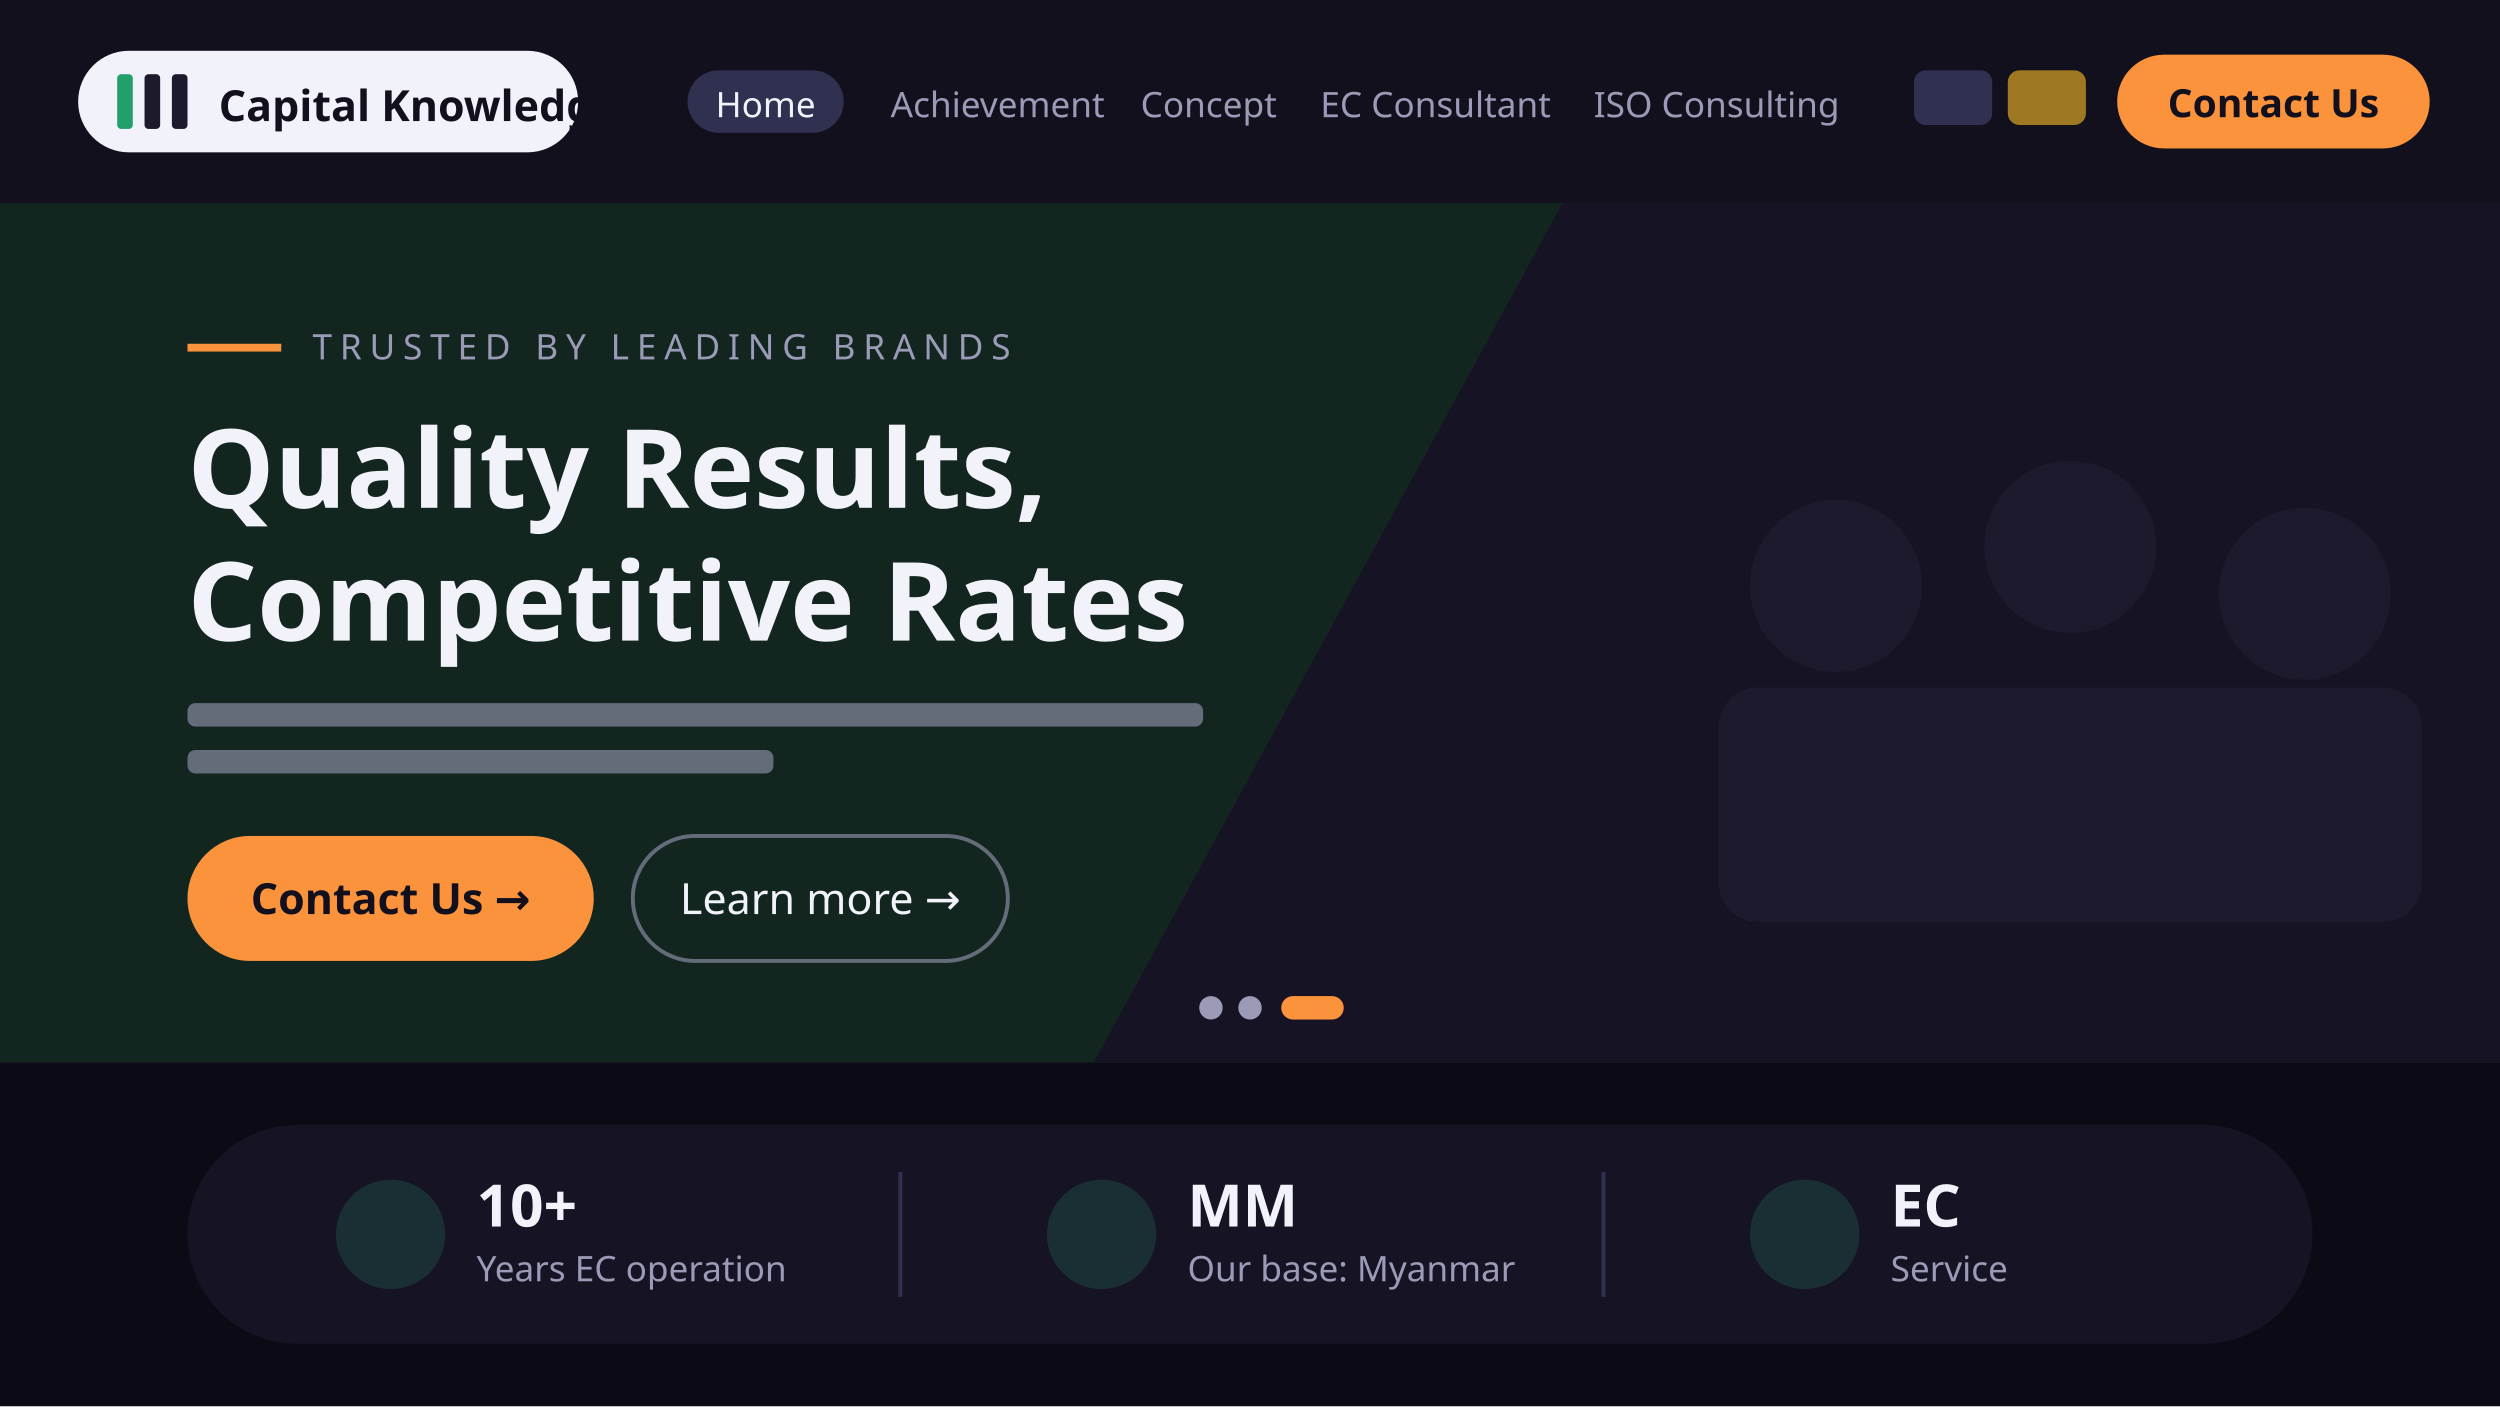
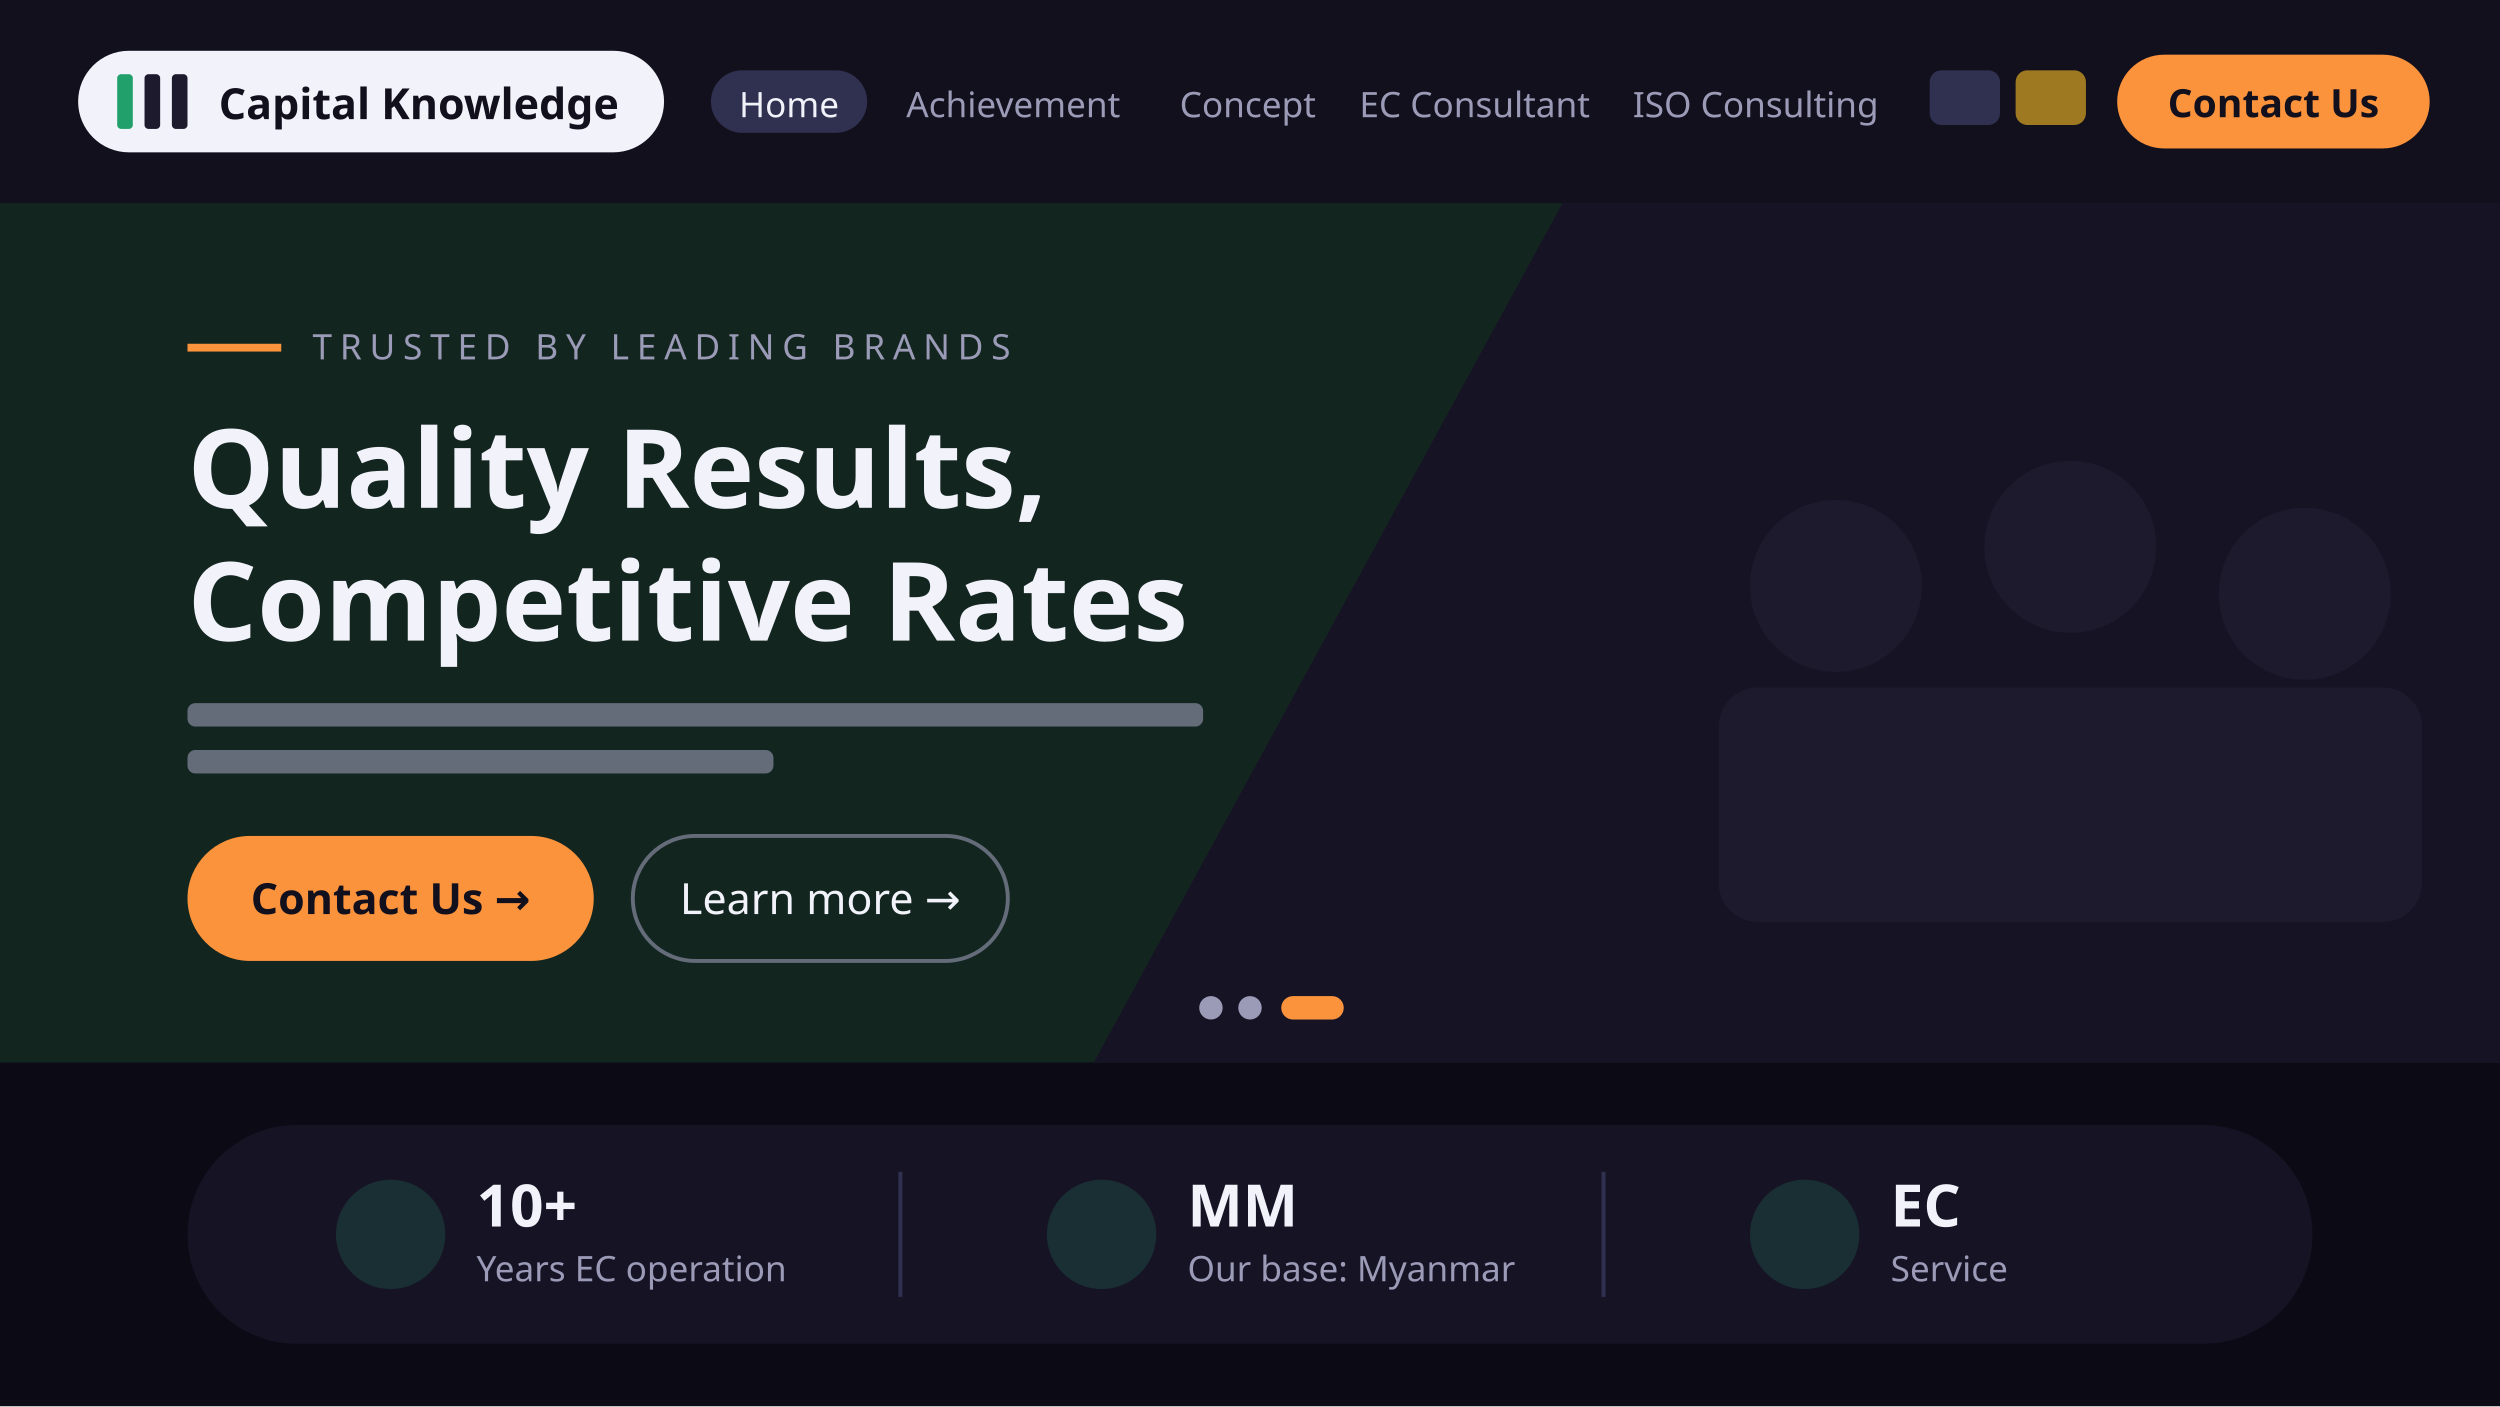
<svg xmlns="http://www.w3.org/2000/svg" viewBox="0 0 640 360" fill="none">
  <rect width="640" height="360" fill="#0c0a14" />
  <rect x="0" y="0" width="640" height="52" fill="#12101c" />
-   <rect x="20" y="13" width="128" height="26" rx="13" fill="#f2f2fa" />
+   <rect x="20" y="13" width="150" height="26" rx="13" fill="#f2f2fa" />
  <rect x="30" y="19" width="4" height="14" rx="1" fill="#22a06b" />
  <rect x="37" y="19" width="4" height="14" rx="1" fill="#1e1a2e" />
  <rect x="44" y="19" width="4" height="14" rx="1" fill="#1e1a2e" />
-   <text x="56" y="31" fill="#12101c" font-family="system-ui" font-size="11" font-weight="700">Capital Knowledge</text>
-   <rect x="176" y="18" width="40" height="16" rx="8" fill="#303050" />
-   <text x="196" y="30" text-anchor="middle" fill="#f2f2fa" font-family="system-ui" font-size="9">Home</text>
-   <text x="228" y="30" fill="#9b9bb8" font-family="system-ui" font-size="9">Achievement</text>
-   <text x="292" y="30" fill="#9b9bb8" font-family="system-ui" font-size="9">Concept</text>
-   <text x="338" y="30" fill="#9b9bb8" font-family="system-ui" font-size="9">EC Consultant</text>
-   <text x="408" y="30" fill="#9b9bb8" font-family="system-ui" font-size="9">ISO Consulting</text>
-   <rect x="490" y="18" width="20" height="14" rx="3" fill="#303050" />
-   <rect x="514" y="18" width="20" height="14" rx="3" fill="#fbbf24" opacity="0.6" />
+   <text x="56" y="30.5" fill="#12101c" font-family="system-ui" font-size="11" font-weight="700" textLength="104" lengthAdjust="spacingAndGlyphs">Capital Knowledge</text>
+   <rect x="182" y="18" width="40" height="16" rx="8" fill="#303050" />
+   <text x="202" y="30" text-anchor="middle" fill="#f2f2fa" font-family="system-ui" font-size="9">Home</text>
+   <text x="232" y="30" fill="#9b9bb8" font-family="system-ui" font-size="9">Achievement</text>
+   <text x="302" y="30" fill="#9b9bb8" font-family="system-ui" font-size="9">Concept</text>
+   <text x="348" y="30" fill="#9b9bb8" font-family="system-ui" font-size="9">EC Consultant</text>
+   <text x="418" y="30" fill="#9b9bb8" font-family="system-ui" font-size="9">ISO Consulting</text>
+   <rect x="494" y="18" width="18" height="14" rx="3" fill="#303050" />
+   <rect x="516" y="18" width="18" height="14" rx="3" fill="#fbbf24" opacity="0.6" />
  <rect x="542" y="14" width="80" height="24" rx="12" fill="#fb923c" />
  <text x="582" y="30" text-anchor="middle" fill="#12101c" font-family="system-ui" font-size="10" font-weight="700">Contact Us</text>
  <rect x="0" y="52" width="640" height="220" fill="#12251f" />
  <path d="M400 52 L640 52 L640 272 L280 272 Z" fill="#161325" />
  <circle cx="470" cy="150" r="22" fill="#1e1a2e" />
  <circle cx="530" cy="140" r="22" fill="#1e1a2e" />
  <circle cx="590" cy="152" r="22" fill="#1e1a2e" />
  <rect x="440" y="176" width="180" height="60" rx="10" fill="#1e1a2e" />
  <rect x="48" y="88" width="24" height="2" fill="#fb923c" />
  <text x="80" y="92" fill="#9b9bb8" font-family="system-ui" font-size="9" letter-spacing="2">TRUSTED BY LEADING BRANDS</text>
  <text x="48" y="130" fill="#f2f2fa" font-family="system-ui" font-size="28" font-weight="700">Quality Results,</text>
  <text x="48" y="164" fill="#f2f2fa" font-family="system-ui" font-size="28" font-weight="700">Competitive Rates</text>
  <rect x="48" y="180" width="260" height="6" rx="2" fill="#9b9bb8" opacity="0.6" />
  <rect x="48" y="192" width="150" height="6" rx="2" fill="#9b9bb8" opacity="0.6" />
  <rect x="48" y="214" width="104" height="32" rx="16" fill="#fb923c" />
  <text x="100" y="234" text-anchor="middle" fill="#12101c" font-family="system-ui" font-size="11" font-weight="700">Contact Us →</text>
  <rect x="162" y="214" width="96" height="32" rx="16" stroke="#9b9bb8" stroke-opacity="0.6" />
  <text x="210" y="234" text-anchor="middle" fill="#f2f2fa" font-family="system-ui" font-size="11">Learn more →</text>
  <circle cx="310" cy="258" r="3" fill="#9b9bb8" />
  <circle cx="320" cy="258" r="3" fill="#9b9bb8" />
  <rect x="328" y="255" width="16" height="6" rx="3" fill="#fb923c" />
  <rect x="48" y="288" width="544" height="56" rx="28" fill="#161325" />
  <circle cx="100" cy="316" r="14" fill="#22a06b" opacity="0.2" />
  <text x="122" y="314" fill="#f2f2fa" font-family="system-ui" font-size="15" font-weight="700">10+</text>
  <text x="122" y="328" fill="#9b9bb8" font-family="system-ui" font-size="9">Years EC operation</text>
  <rect x="230" y="300" width="1" height="32" fill="#303050" />
  <circle cx="282" cy="316" r="14" fill="#22a06b" opacity="0.2" />
  <text x="304" y="314" fill="#f2f2fa" font-family="system-ui" font-size="15" font-weight="700">MM</text>
  <text x="304" y="328" fill="#9b9bb8" font-family="system-ui" font-size="9">Our base: Myanmar</text>
  <rect x="410" y="300" width="1" height="32" fill="#303050" />
  <circle cx="462" cy="316" r="14" fill="#22a06b" opacity="0.2" />
  <text x="484" y="314" fill="#f2f2fa" font-family="system-ui" font-size="15" font-weight="700">EC</text>
  <text x="484" y="328" fill="#9b9bb8" font-family="system-ui" font-size="9">Service</text>
</svg>
